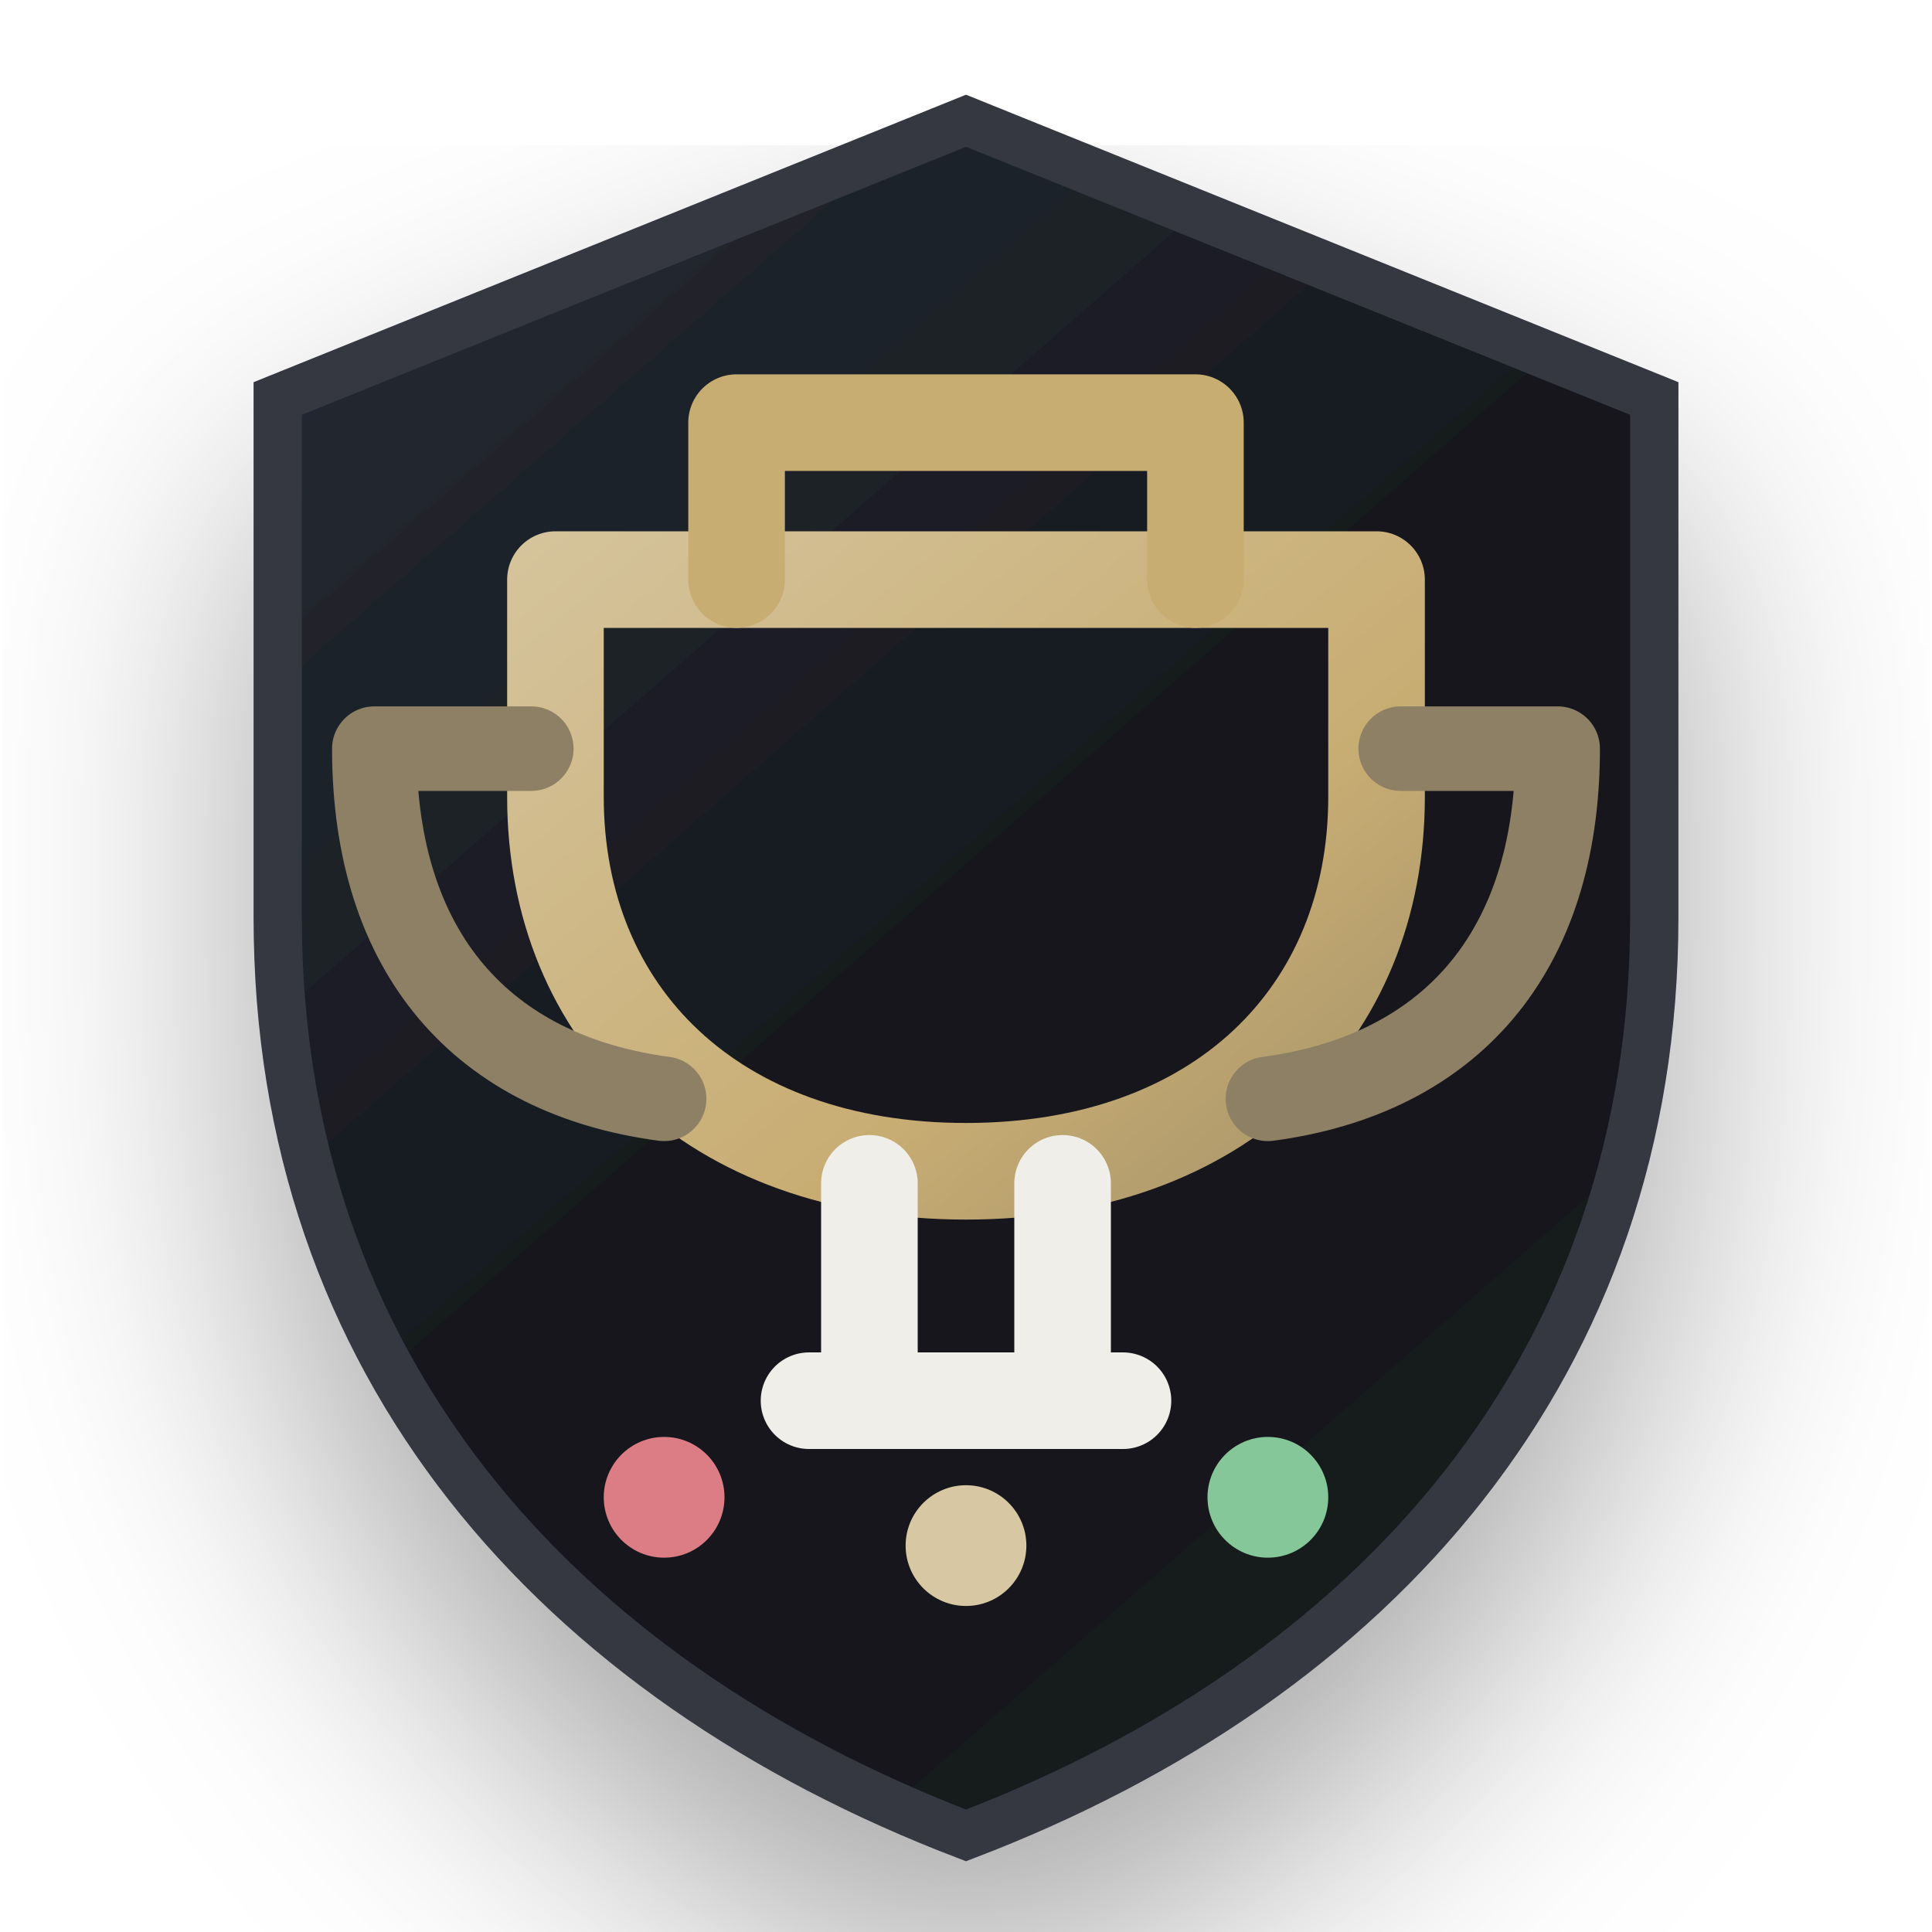
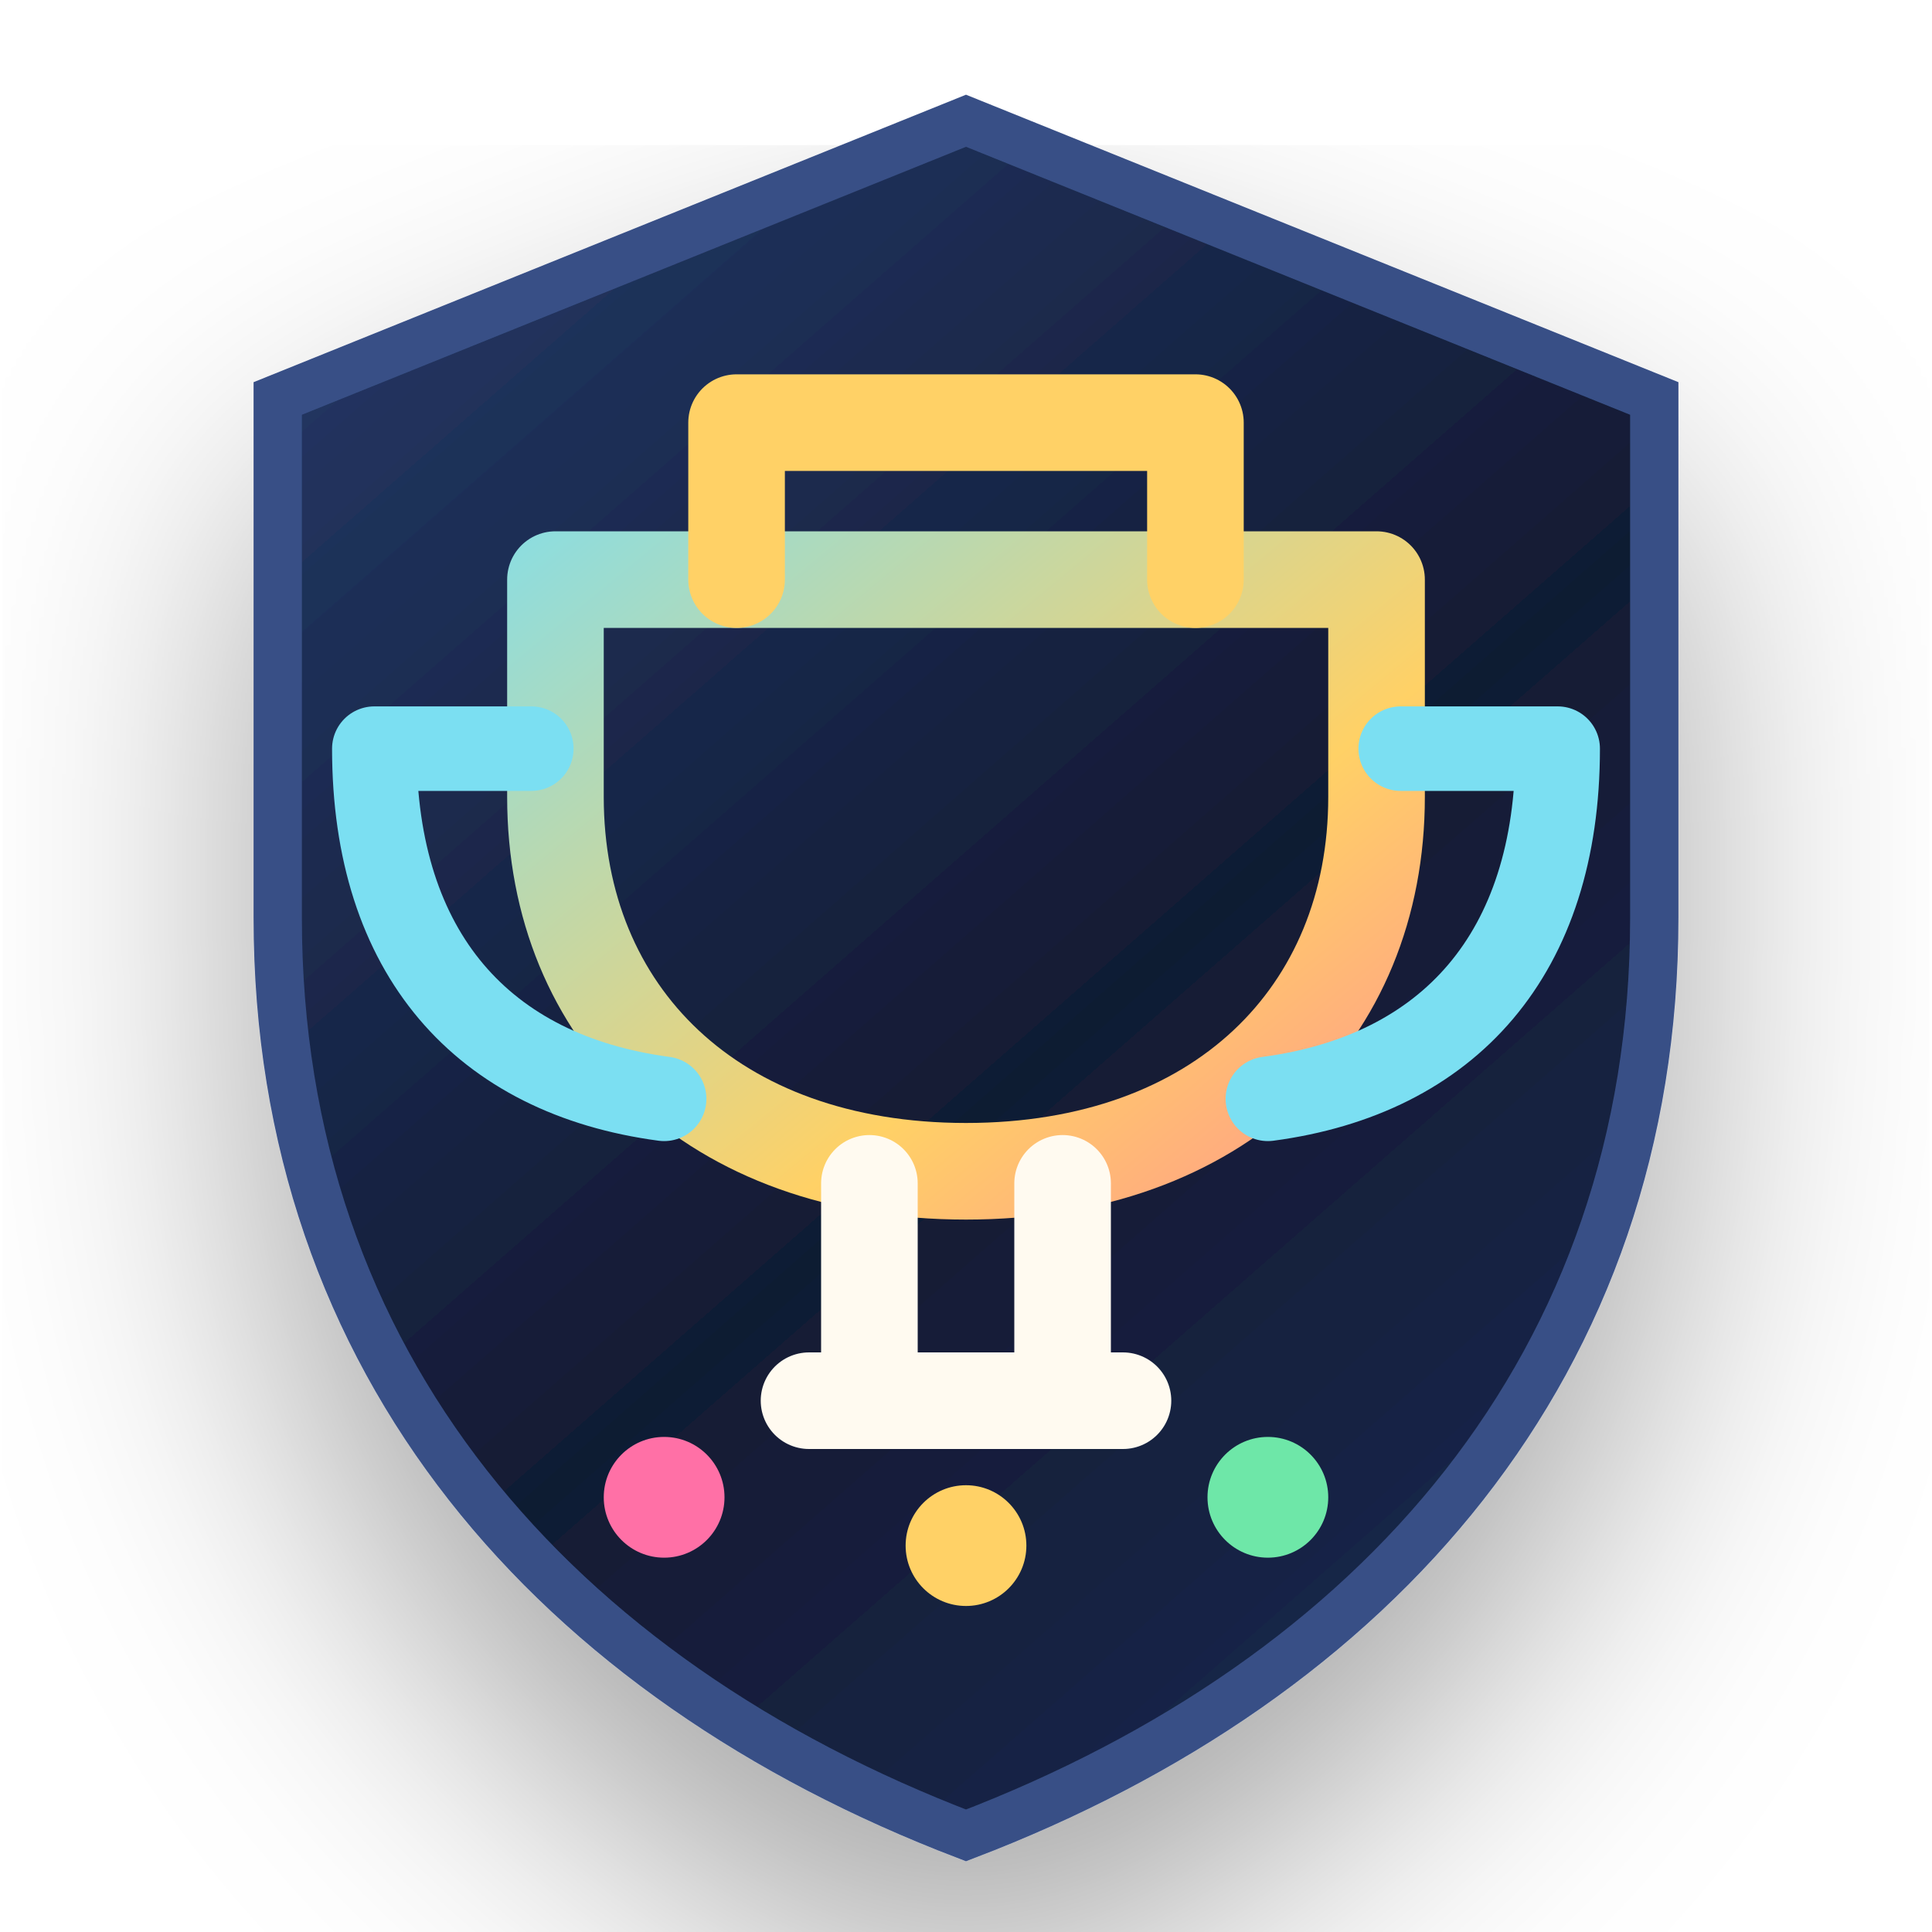
<svg xmlns="http://www.w3.org/2000/svg" viewBox="0 0 160 160" role="img" aria-labelledby="title desc">
  <defs>
    <linearGradient id="shield" x1="24" y1="18" x2="136" y2="146" gradientUnits="userSpaceOnUse">
-       <stop offset="0" stop-color="#252a33" />
-       <stop offset="0.55" stop-color="#13161b" />
-       <stop offset="1" stop-color="#1b1d22" />
+       <stop offset="0" stop-color="#243866" />
+       <stop offset="0.55" stop-color="#111a33" />
+       <stop offset="1" stop-color="#1c2b52" />
    </linearGradient>
    <linearGradient id="accent" x1="42" y1="34" x2="118" y2="126" gradientUnits="userSpaceOnUse">
-       <stop offset="0" stop-color="#d7c7a2" />
-       <stop offset="0.55" stop-color="#c8ad73" />
-       <stop offset="1" stop-color="#8e8065" />
+       <stop offset="0" stop-color="#7bdff2" />
+       <stop offset="0.55" stop-color="#ffd166" />
+       <stop offset="1" stop-color="#ff70a6" />
    </linearGradient>
    <filter id="shadow" x="-20%" y="-20%" width="140%" height="140%">
      <feDropShadow dx="0" dy="12" stdDeviation="12" flood-color="#000000" flood-opacity="0.35" />
    </filter>
  </defs>
-   <path d="M80 10 137 33v43c0 37-23 63-57 76-34-13-57-39-57-76V33L80 10Z" fill="url(#shield)" stroke="#343840" stroke-width="4" filter="url(#shadow)" />
+   <path d="M80 10 137 33v43c0 37-23 63-57 76-34-13-57-39-57-76V33L80 10Z" fill="url(#shield)" stroke="#385086" stroke-width="4" filter="url(#shadow)" />
  <path d="M46 48h68v18c0 18-13 31-34 31S46 84 46 66V48Z" fill="none" stroke="url(#accent)" stroke-width="8" stroke-linejoin="round" />
-   <path d="M61 48V35h38v13" fill="none" stroke="#c8ad73" stroke-width="8" stroke-linecap="round" stroke-linejoin="round" />
-   <path d="M67 116h26M72 98v18M88 98v18" stroke="#f0eee8" stroke-width="8" stroke-linecap="round" />
-   <path d="M44 62H31c0 17 9 27 24 29M116 62h13c0 17-9 27-24 29" fill="none" stroke="#8e8065" stroke-width="7" stroke-linecap="round" stroke-linejoin="round" />
-   <circle cx="55" cy="124" r="5" fill="#dc7c84" />
-   <circle cx="80" cy="128" r="5" fill="#d7c7a2" />
-   <circle cx="105" cy="124" r="5" fill="#86c79a" />
+   <path d="M61 48V35h38v13" fill="none" stroke="#ffd166" stroke-width="8" stroke-linecap="round" stroke-linejoin="round" />
+   <path d="M67 116h26M72 98v18M88 98v18" stroke="#fffaf0" stroke-width="8" stroke-linecap="round" />
+   <path d="M44 62H31c0 17 9 27 24 29M116 62h13c0 17-9 27-24 29" fill="none" stroke="#7bdff2" stroke-width="7" stroke-linecap="round" stroke-linejoin="round" />
+   <circle cx="55" cy="124" r="5" fill="#ff70a6" />
+   <circle cx="80" cy="128" r="5" fill="#ffd166" />
+   <circle cx="105" cy="124" r="5" fill="#6ee7a8" />
</svg>
